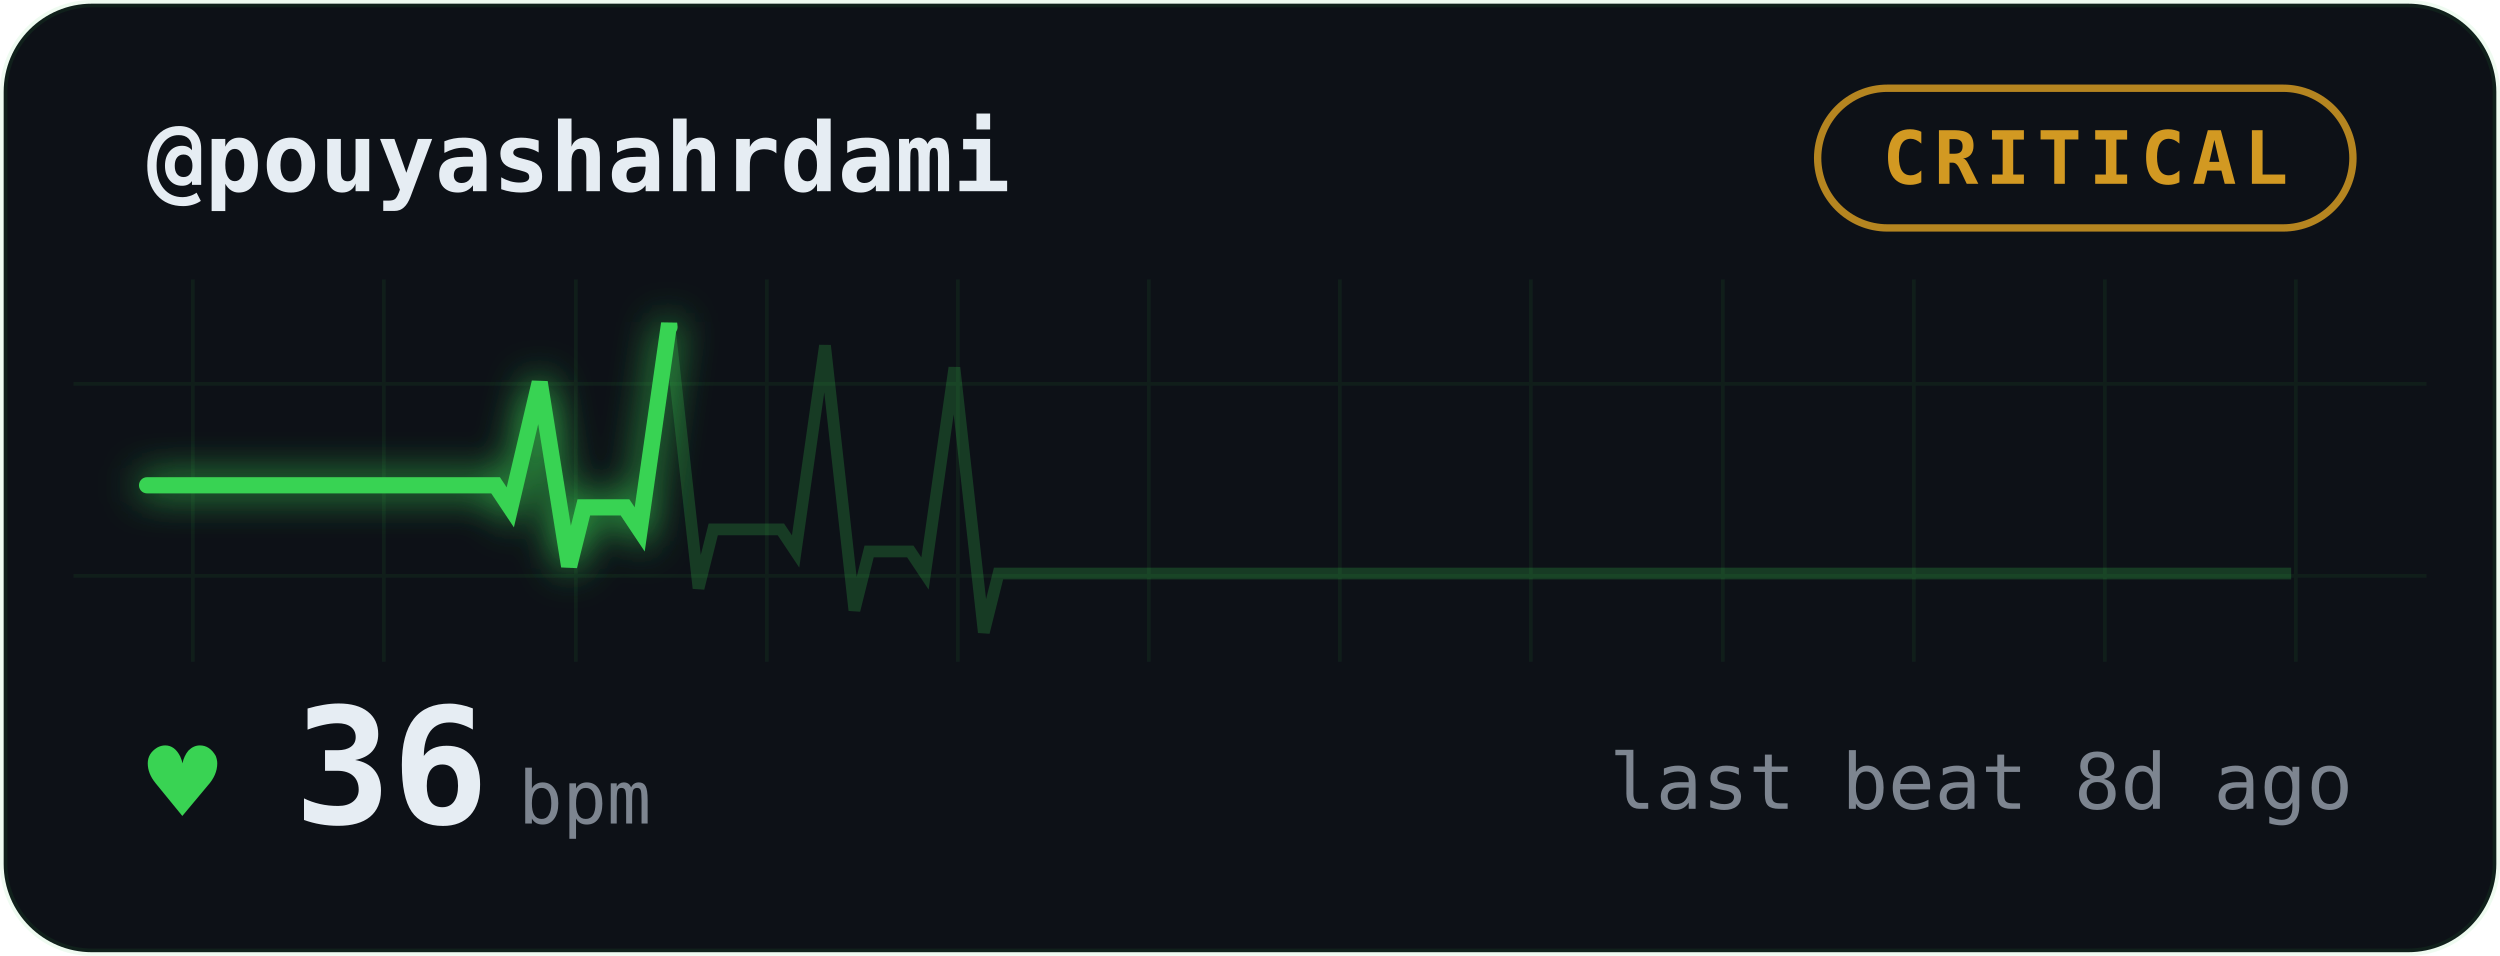
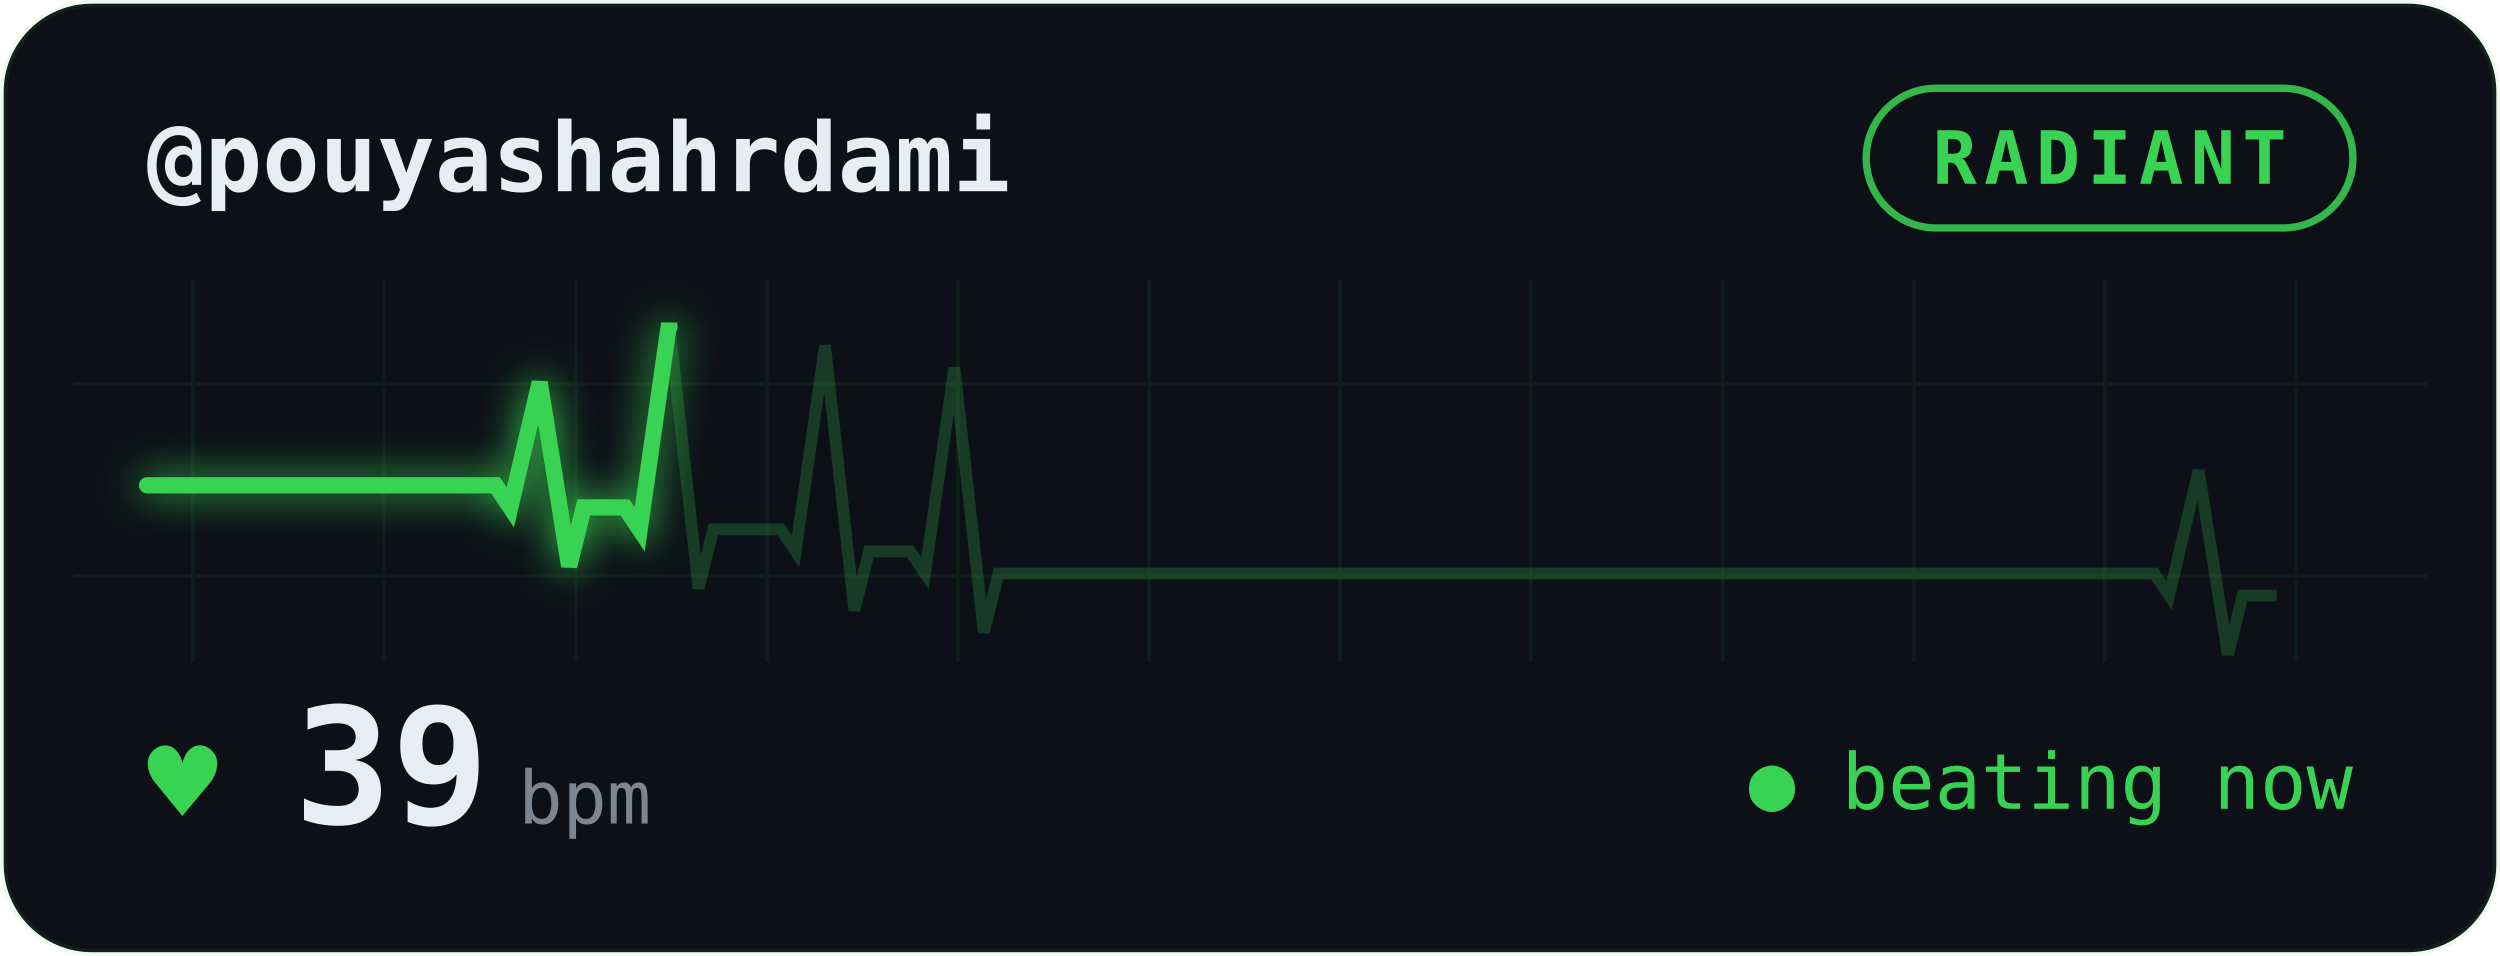
<svg xmlns="http://www.w3.org/2000/svg" width="340" height="130" viewBox="0 0 340 130" role="img" aria-labelledby="gp-title gp-desc">
-   <style>.gp-sweep{animation:gp-sweep 10s linear infinite}
-        .gp-heart{animation:gp-thump 1.7s ease-in-out infinite;transform-origin:center;transform-box:fill-box}
+   <style>.gp-sweep{animation:gp-sweep 9.2s linear infinite}
+        .gp-heart{animation:gp-thump 1.5s ease-in-out infinite;transform-origin:center;transform-box:fill-box}
       .gp-dot{animation:gp-blink 1.8s ease-in-out infinite}
       @keyframes gp-sweep{from{stroke-dashoffset:1000}to{stroke-dashoffset:0}}
       @keyframes gp-thump{0%,100%{transform:scale(1)}15%{transform:scale(1.32)}30%{transform:scale(1)}}
       @keyframes gp-blink{50%{opacity:.25}}</style>
  <defs>
    <filter id="gp-glow" x="-20%" y="-40%" width="140%" height="180%">
      <feGaussianBlur stdDeviation="2.6" result="b" />
      <feMerge>
        <feMergeNode in="b" />
        <feMergeNode in="SourceGraphic" />
      </feMerge>
    </filter>
    <pattern id="gp-grid" width="26" height="26" patternUnits="userSpaceOnUse">
      <path d="M26 0H0V26" fill="none" stroke="rgba(57,211,83,0.08)" stroke-width="1" />
    </pattern>
  </defs>
  <rect x="0.5" y="0.5" width="339" height="129" rx="12" fill="#0D1117" stroke="rgba(57,211,83,0.08)" />
  <rect x="10" y="38" width="320" height="52" fill="url(#gp-grid)" opacity="0.9" />
  <text x="20" y="26" font-family="ui-monospace,'SF Mono','Cascadia Code',Menlo,Consolas,monospace" font-size="13" font-weight="600" fill="#E6EDF3">@pouyashahrdami</text>
-   <rect x="247.2" y="12" width="72.8" height="19" rx="9.5" fill="none" stroke="#D29922" opacity="0.85" />
-   <text x="283.6" y="25" text-anchor="middle" font-family="ui-monospace,'SF Mono','Cascadia Code',Menlo,Consolas,monospace" font-size="10" font-weight="600" fill="#D29922" letter-spacing="1">CRITICAL</text>
-   <path d="M20 66 h21.4 h21.4 h4.6 l2 3 l4 -17 l4 25 l2 -8 h2.8 h2.8 l2 3 l4 -28 l4 36 l2 -8 h4.6 h4.6 l2 3 l4 -28 l4 36 l2 -8 h2.8 h2.8 l2 3 l4 -28 l4 36 l2 -8 h4.6 h21.4 h21.4 h21.4 h21.4 h21.4 h21.4 h21.4 h21.4" fill="none" stroke="#39D353" stroke-width="1.6" opacity="0.22" />
-   <path class="gp-sweep" d="M20 66 h21.4 h21.4 h4.6 l2 3 l4 -17 l4 25 l2 -8 h2.8 h2.8 l2 3 l4 -28 l4 36 l2 -8 h4.6 h4.6 l2 3 l4 -28 l4 36 l2 -8 h2.8 h2.8 l2 3 l4 -28 l4 36 l2 -8 h4.6 h21.4 h21.4 h21.4 h21.4 h21.4 h21.4 h21.4 h21.4" pathLength="1000" fill="none" stroke="#39D353" stroke-width="2.2" stroke-linecap="round" stroke-dasharray="140 860" filter="url(#gp-glow)" />
+   <rect x="253.8" y="12" width="66.2" height="19" rx="9.5" fill="none" stroke="#39D353" opacity="0.85" />
+   <text x="286.9" y="25" text-anchor="middle" font-family="ui-monospace,'SF Mono','Cascadia Code',Menlo,Consolas,monospace" font-size="10" font-weight="600" fill="#39D353" letter-spacing="1">RADIANT</text>
+   <path d="M20 66 h21.4 h21.4 h4.6 l2 3 l4 -17 l4 25 l2 -8 h2.8 h2.8 l2 3 l4 -28 l4 36 l2 -8 h4.6 h4.6 l2 3 l4 -28 l4 36 l2 -8 h2.8 h2.8 l2 3 l4 -28 l4 36 l2 -8 h4.6 h21.4 h21.4 h21.4 h21.4 h21.4 h21.4 h21.4 h2.8 l2 3 l4 -17 l4 25 l2 -8 h4.6" fill="none" stroke="#39D353" stroke-width="1.6" opacity="0.22" />
+   <path class="gp-sweep" d="M20 66 h21.4 h21.4 h4.6 l2 3 l4 -17 l4 25 l2 -8 h2.8 h2.8 l2 3 l4 -28 l4 36 l2 -8 h4.6 h4.6 l2 3 l4 -28 l4 36 l2 -8 h2.8 h2.8 l2 3 l4 -28 l4 36 l2 -8 h4.6 h21.4 h21.4 h21.4 h21.4 h21.4 h21.4 h21.4 h2.8 l2 3 l4 -17 l4 25 l2 -8 h4.6" pathLength="1000" fill="none" stroke="#39D353" stroke-width="2.2" stroke-linecap="round" stroke-dasharray="140 860" filter="url(#gp-glow)" />
  <text class="gp-heart" x="20" y="112" font-family="ui-monospace,'SF Mono','Cascadia Code',Menlo,Consolas,monospace" font-size="16" fill="#39D353">♥</text>
-   <text x="40" y="112" font-family="ui-monospace,'SF Mono','Cascadia Code',Menlo,Consolas,monospace" font-size="22" font-weight="700" fill="#E6EDF3">36<tspan font-size="10" font-weight="400" fill="#7D8590" dx="4">bpm</tspan>
+   <text x="40" y="112" font-family="ui-monospace,'SF Mono','Cascadia Code',Menlo,Consolas,monospace" font-size="22" font-weight="700" fill="#E6EDF3">39<tspan font-size="10" font-weight="400" fill="#7D8590" dx="4">bpm</tspan>
  </text>
-   <text x="320" y="110" text-anchor="end" font-family="ui-monospace,'SF Mono','Cascadia Code',Menlo,Consolas,monospace" font-size="10.5" fill="#7D8590">last beat 8d ago</text>
+   <text x="320" y="110" text-anchor="end" font-family="ui-monospace,'SF Mono','Cascadia Code',Menlo,Consolas,monospace" font-size="10.5" fill="#39D353" class="gp-dot">● beating now</text>
</svg>
